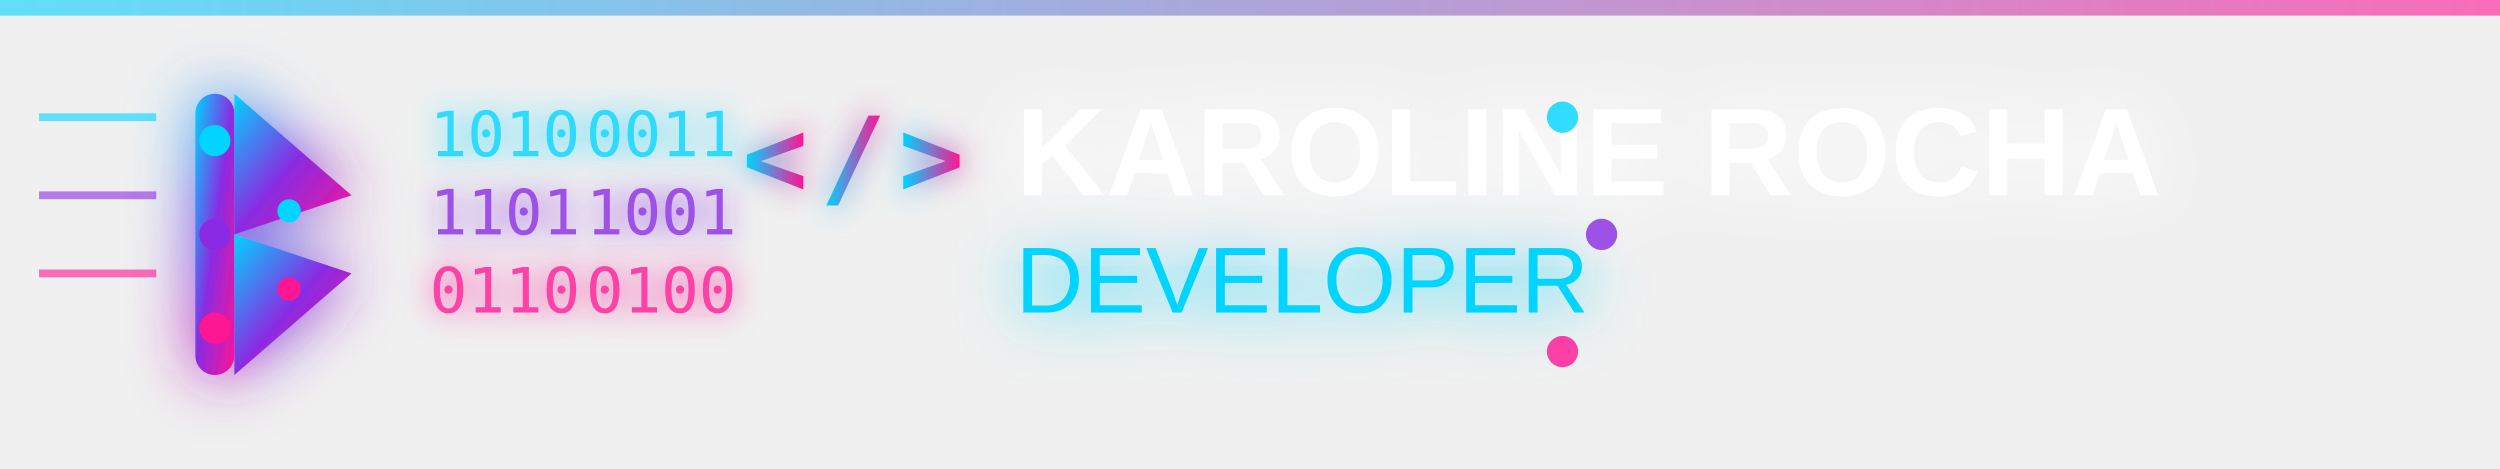
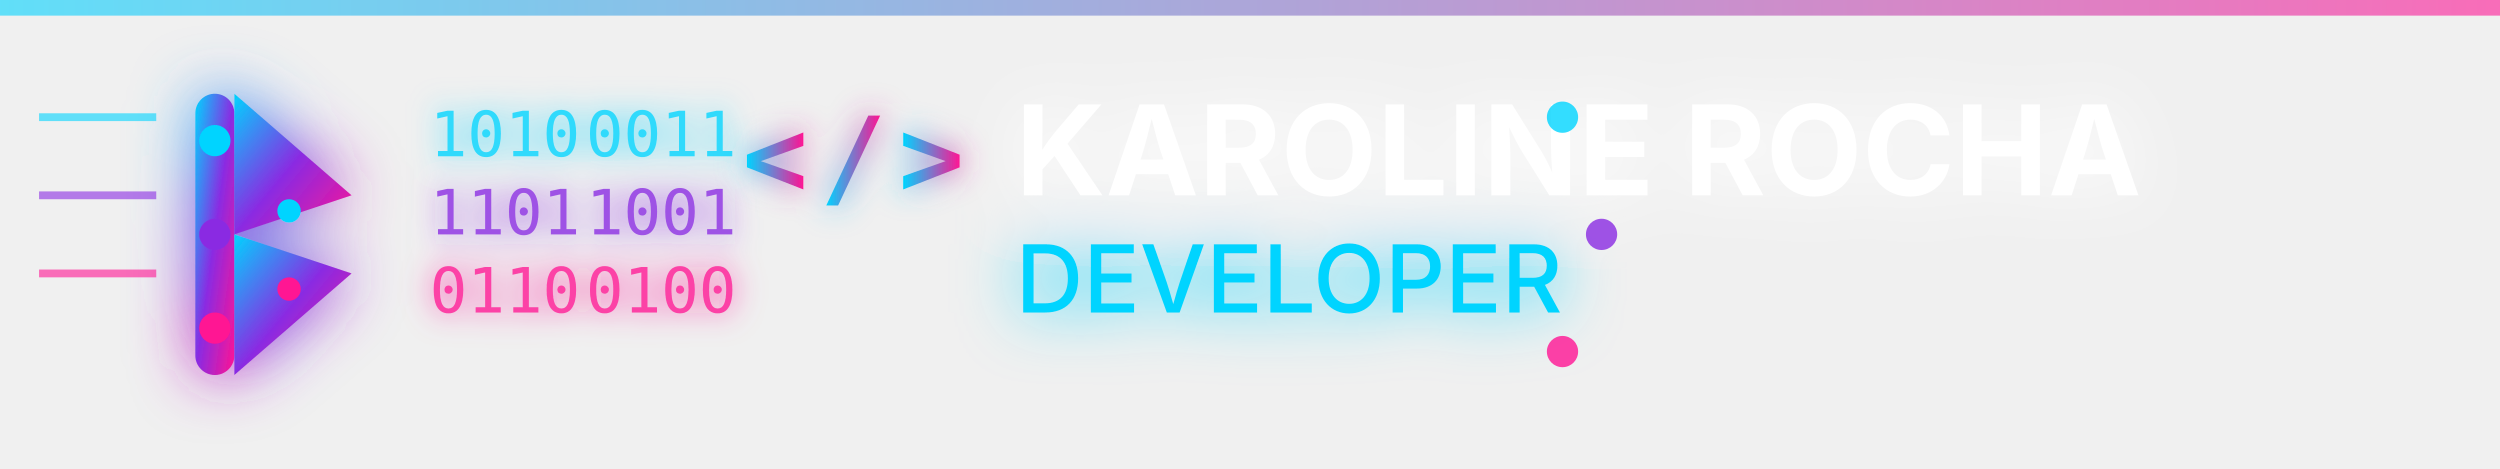
<svg xmlns="http://www.w3.org/2000/svg" width="320" height="60" viewBox="0 0 320 60">
  <defs>
    <linearGradient id="techGradient" x1="0%" y1="0%" x2="100%" y2="100%">
      <stop offset="0%" style="stop-color:#00d4ff;stop-opacity:1" />
      <stop offset="50%" style="stop-color:#8a2be2;stop-opacity:1" />
      <stop offset="100%" style="stop-color:#ff1493;stop-opacity:1" />
    </linearGradient>
    <linearGradient id="neonGradient" x1="0%" y1="0%" x2="100%" y2="0%">
      <stop offset="0%" style="stop-color:#00d4ff;stop-opacity:1" />
      <stop offset="100%" style="stop-color:#ff1493;stop-opacity:1" />
    </linearGradient>
    <filter id="neonGlow" x="-50%" y="-50%" width="200%" height="200%">
      <feGaussianBlur stdDeviation="2" result="coloredBlur" />
      <feMerge>
        <feMergeNode in="coloredBlur" />
        <feMergeNode in="SourceGraphic" />
      </feMerge>
    </filter>
    <filter id="strongGlow" x="-50%" y="-50%" width="200%" height="200%">
      <feGaussianBlur stdDeviation="4" result="coloredBlur" />
      <feMerge>
        <feMergeNode in="coloredBlur" />
        <feMergeNode in="SourceGraphic" />
      </feMerge>
    </filter>
  </defs>
  <g filter="url(#strongGlow)">
    <rect x="25" y="12" width="5" height="36" rx="2.5" fill="url(#techGradient)" />
    <path d="M 30 12 L 45 25 L 30 30 Z" fill="url(#techGradient)" />
    <path d="M 30 30 L 45 35 L 30 48 Z" fill="url(#techGradient)" />
    <circle cx="27.5" cy="18" r="2" fill="#00d4ff" />
    <circle cx="27.5" cy="30" r="2" fill="#8a2be2" />
    <circle cx="27.5" cy="42" r="2" fill="#ff1493" />
    <circle cx="37" cy="27" r="1.5" fill="#00d4ff" />
    <circle cx="37" cy="37" r="1.5" fill="#ff1493" />
  </g>
  <g filter="url(#neonGlow)" opacity="0.8">
    <text x="55" y="20" font-family="monospace" font-size="8" fill="#00d4ff">1010</text>
    <text x="55" y="30" font-family="monospace" font-size="8" fill="#8a2be2">1101</text>
    <text x="55" y="40" font-family="monospace" font-size="8" fill="#ff1493">0110</text>
    <text x="75" y="20" font-family="monospace" font-size="8" fill="#00d4ff">0011</text>
    <text x="75" y="30" font-family="monospace" font-size="8" fill="#8a2be2">1001</text>
    <text x="75" y="40" font-family="monospace" font-size="8" fill="#ff1493">0100</text>
  </g>
  <g filter="url(#neonGlow)">
    <text x="95" y="25" font-family="monospace" font-size="14" font-weight="bold" fill="url(#neonGradient)">&lt;</text>
    <text x="105" y="25" font-family="monospace" font-size="14" font-weight="bold" fill="url(#neonGradient)">/</text>
    <text x="115" y="25" font-family="monospace" font-size="14" font-weight="bold" fill="url(#neonGradient)">&gt;</text>
  </g>
  <g filter="url(#strongGlow)">
-     <text x="130" y="25" font-family="Arial, sans-serif" font-size="16" font-weight="bold" fill="white">KAROLINE ROCHA</text>
-     <text x="130" y="40" font-family="Arial, sans-serif" font-size="12" font-weight="500" fill="#00d4ff">DEVELOPER</text>
+     <text x="130" y="25" font-family="Inter, sans-serif" font-size="16" font-weight="bold" fill="white">KAROLINE ROCHA</text>
+     <text x="130" y="40" font-family="Inter, sans-serif" font-size="12" font-weight="500" fill="#00d4ff">DEVELOPER</text>
  </g>
  <g opacity="0.6">
    <path d="M 5 15 L 20 15" stroke="#00d4ff" stroke-width="1" fill="none">
      <animate attributeName="stroke-dasharray" values="0,10;10,0;0,10" dur="2s" repeatCount="indefinite" />
    </path>
    <path d="M 5 25 L 20 25" stroke="#8a2be2" stroke-width="1" fill="none">
      <animate attributeName="stroke-dasharray" values="0,10;10,0;0,10" dur="2s" repeatCount="indefinite" begin="0.5s" />
    </path>
    <path d="M 5 35 L 20 35" stroke="#ff1493" stroke-width="1" fill="none">
      <animate attributeName="stroke-dasharray" values="0,10;10,0;0,10" dur="2s" repeatCount="indefinite" begin="1s" />
    </path>
  </g>
  <circle cx="200" cy="15" r="2" fill="#00d4ff" opacity="0.8">
    <animate attributeName="opacity" values="0.8;1;0.8" dur="1.5s" repeatCount="indefinite" />
  </circle>
  <circle cx="205" cy="30" r="2" fill="#8a2be2" opacity="0.8">
    <animate attributeName="opacity" values="0.8;1;0.8" dur="1.5s" repeatCount="indefinite" begin="0.5s" />
  </circle>
  <circle cx="200" cy="45" r="2" fill="#ff1493" opacity="0.8">
    <animate attributeName="opacity" values="0.8;1;0.8" dur="1.5s" repeatCount="indefinite" begin="1s" />
  </circle>
  <rect x="0" y="0" width="320" height="2" fill="url(#neonGradient)" opacity="0.6">
    <animate attributeName="y" values="0;58;0" dur="3s" repeatCount="indefinite" />
  </rect>
</svg>
